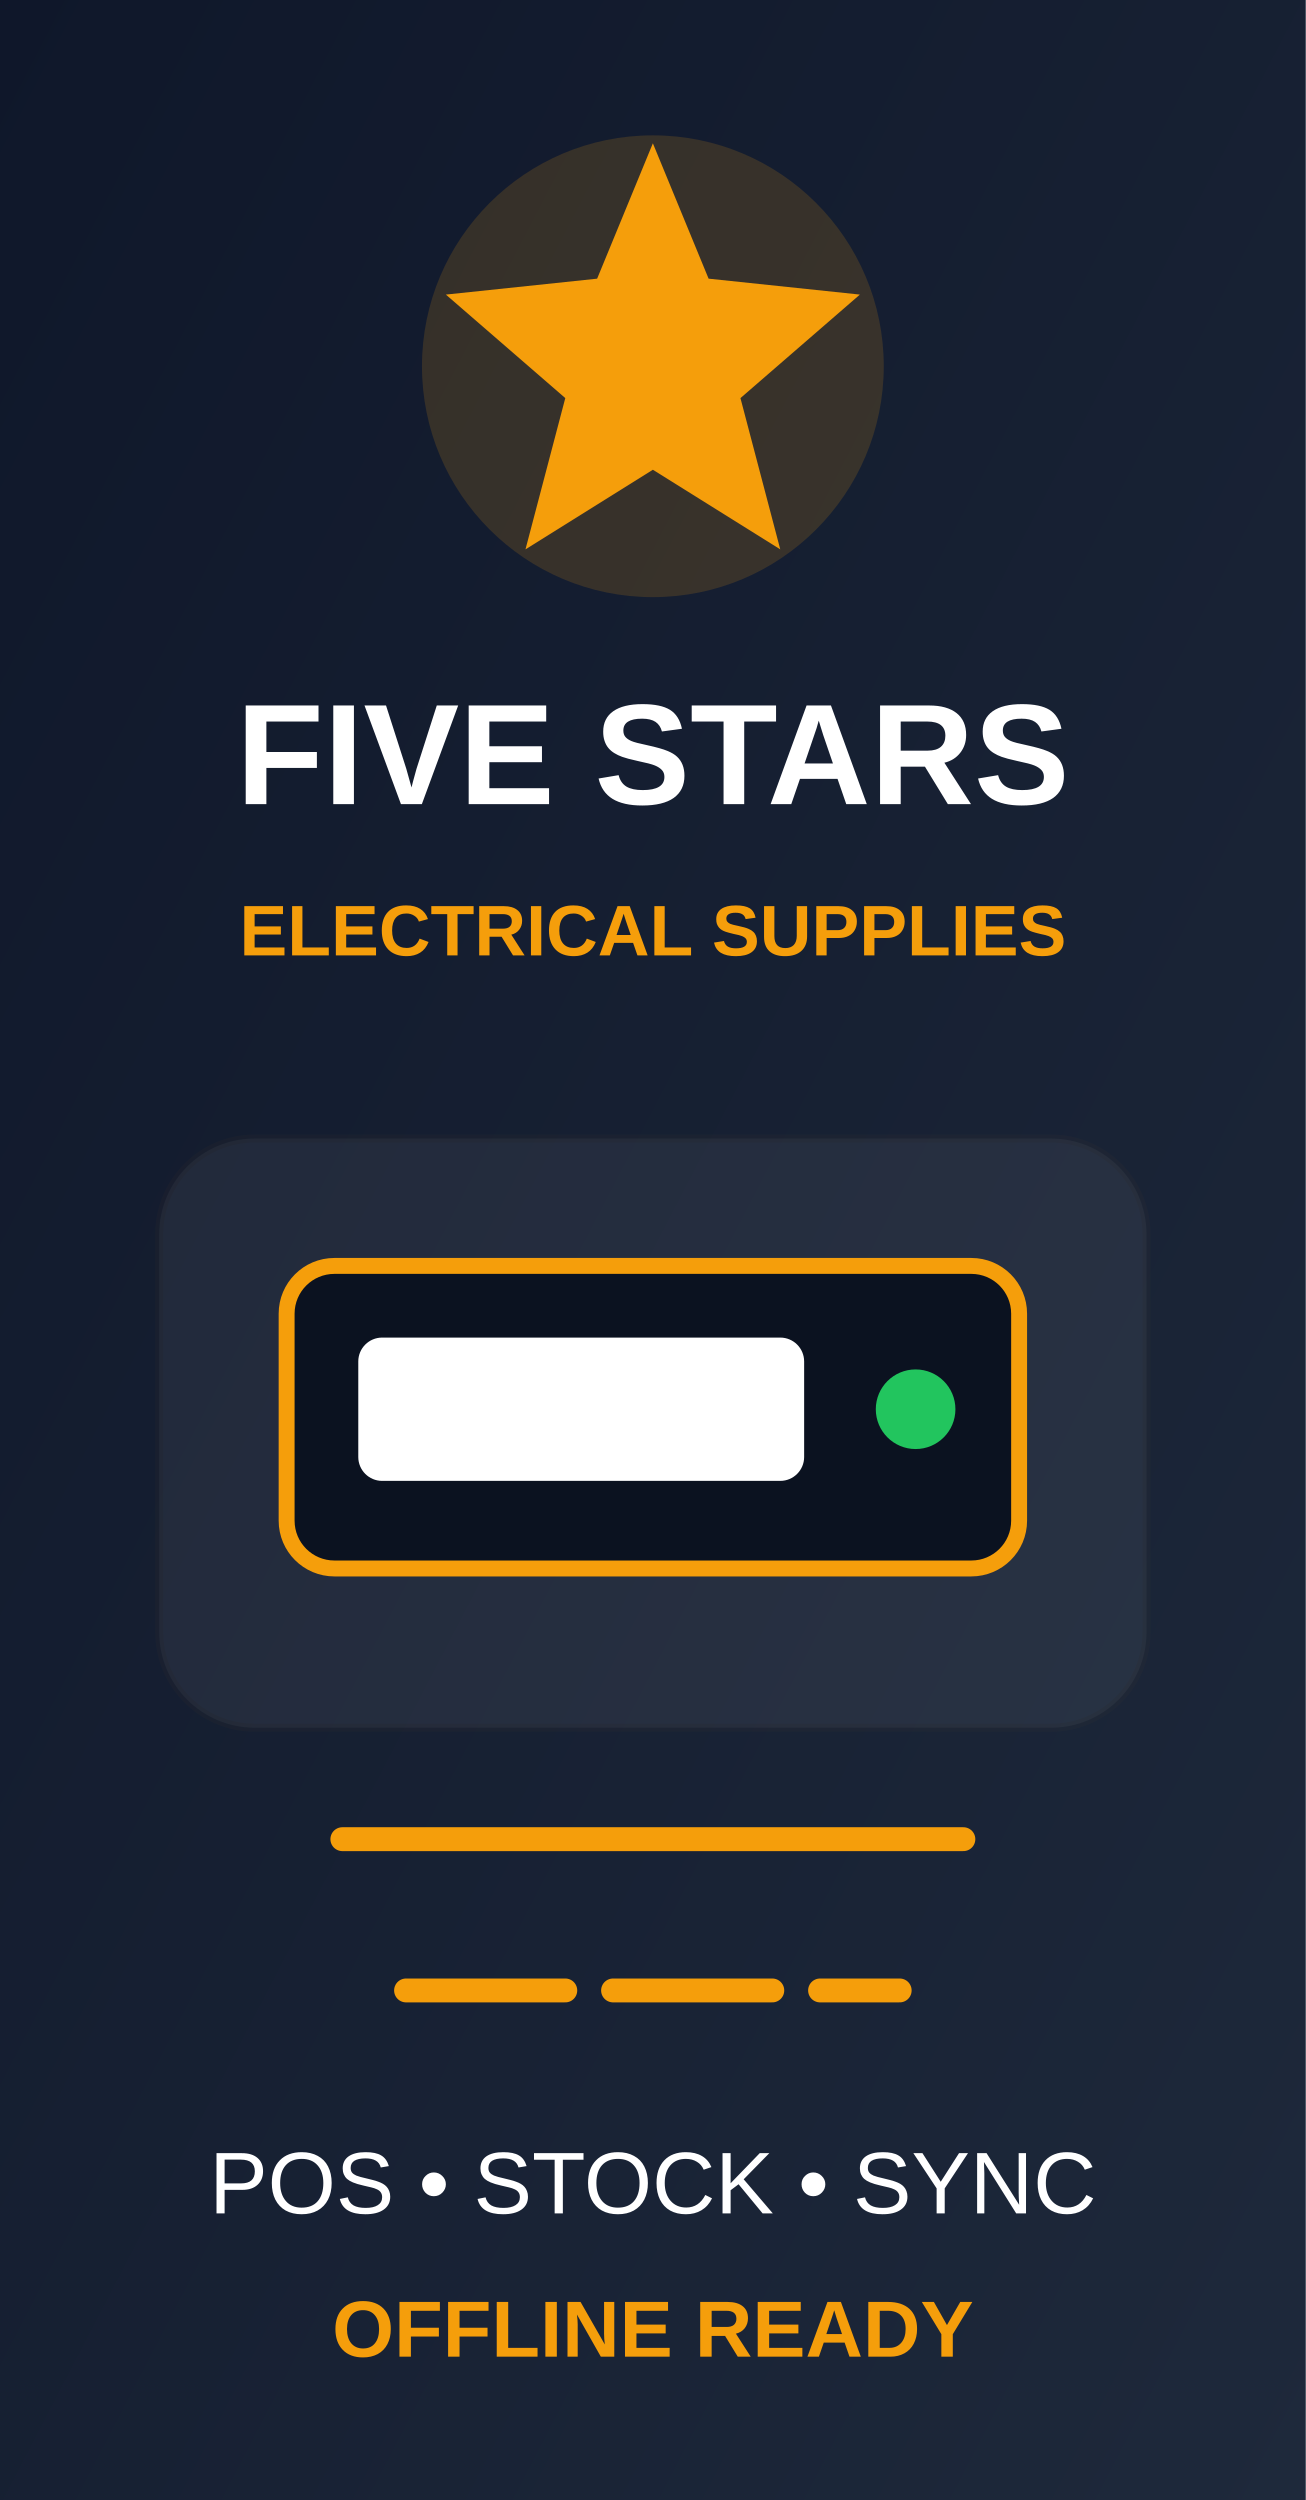
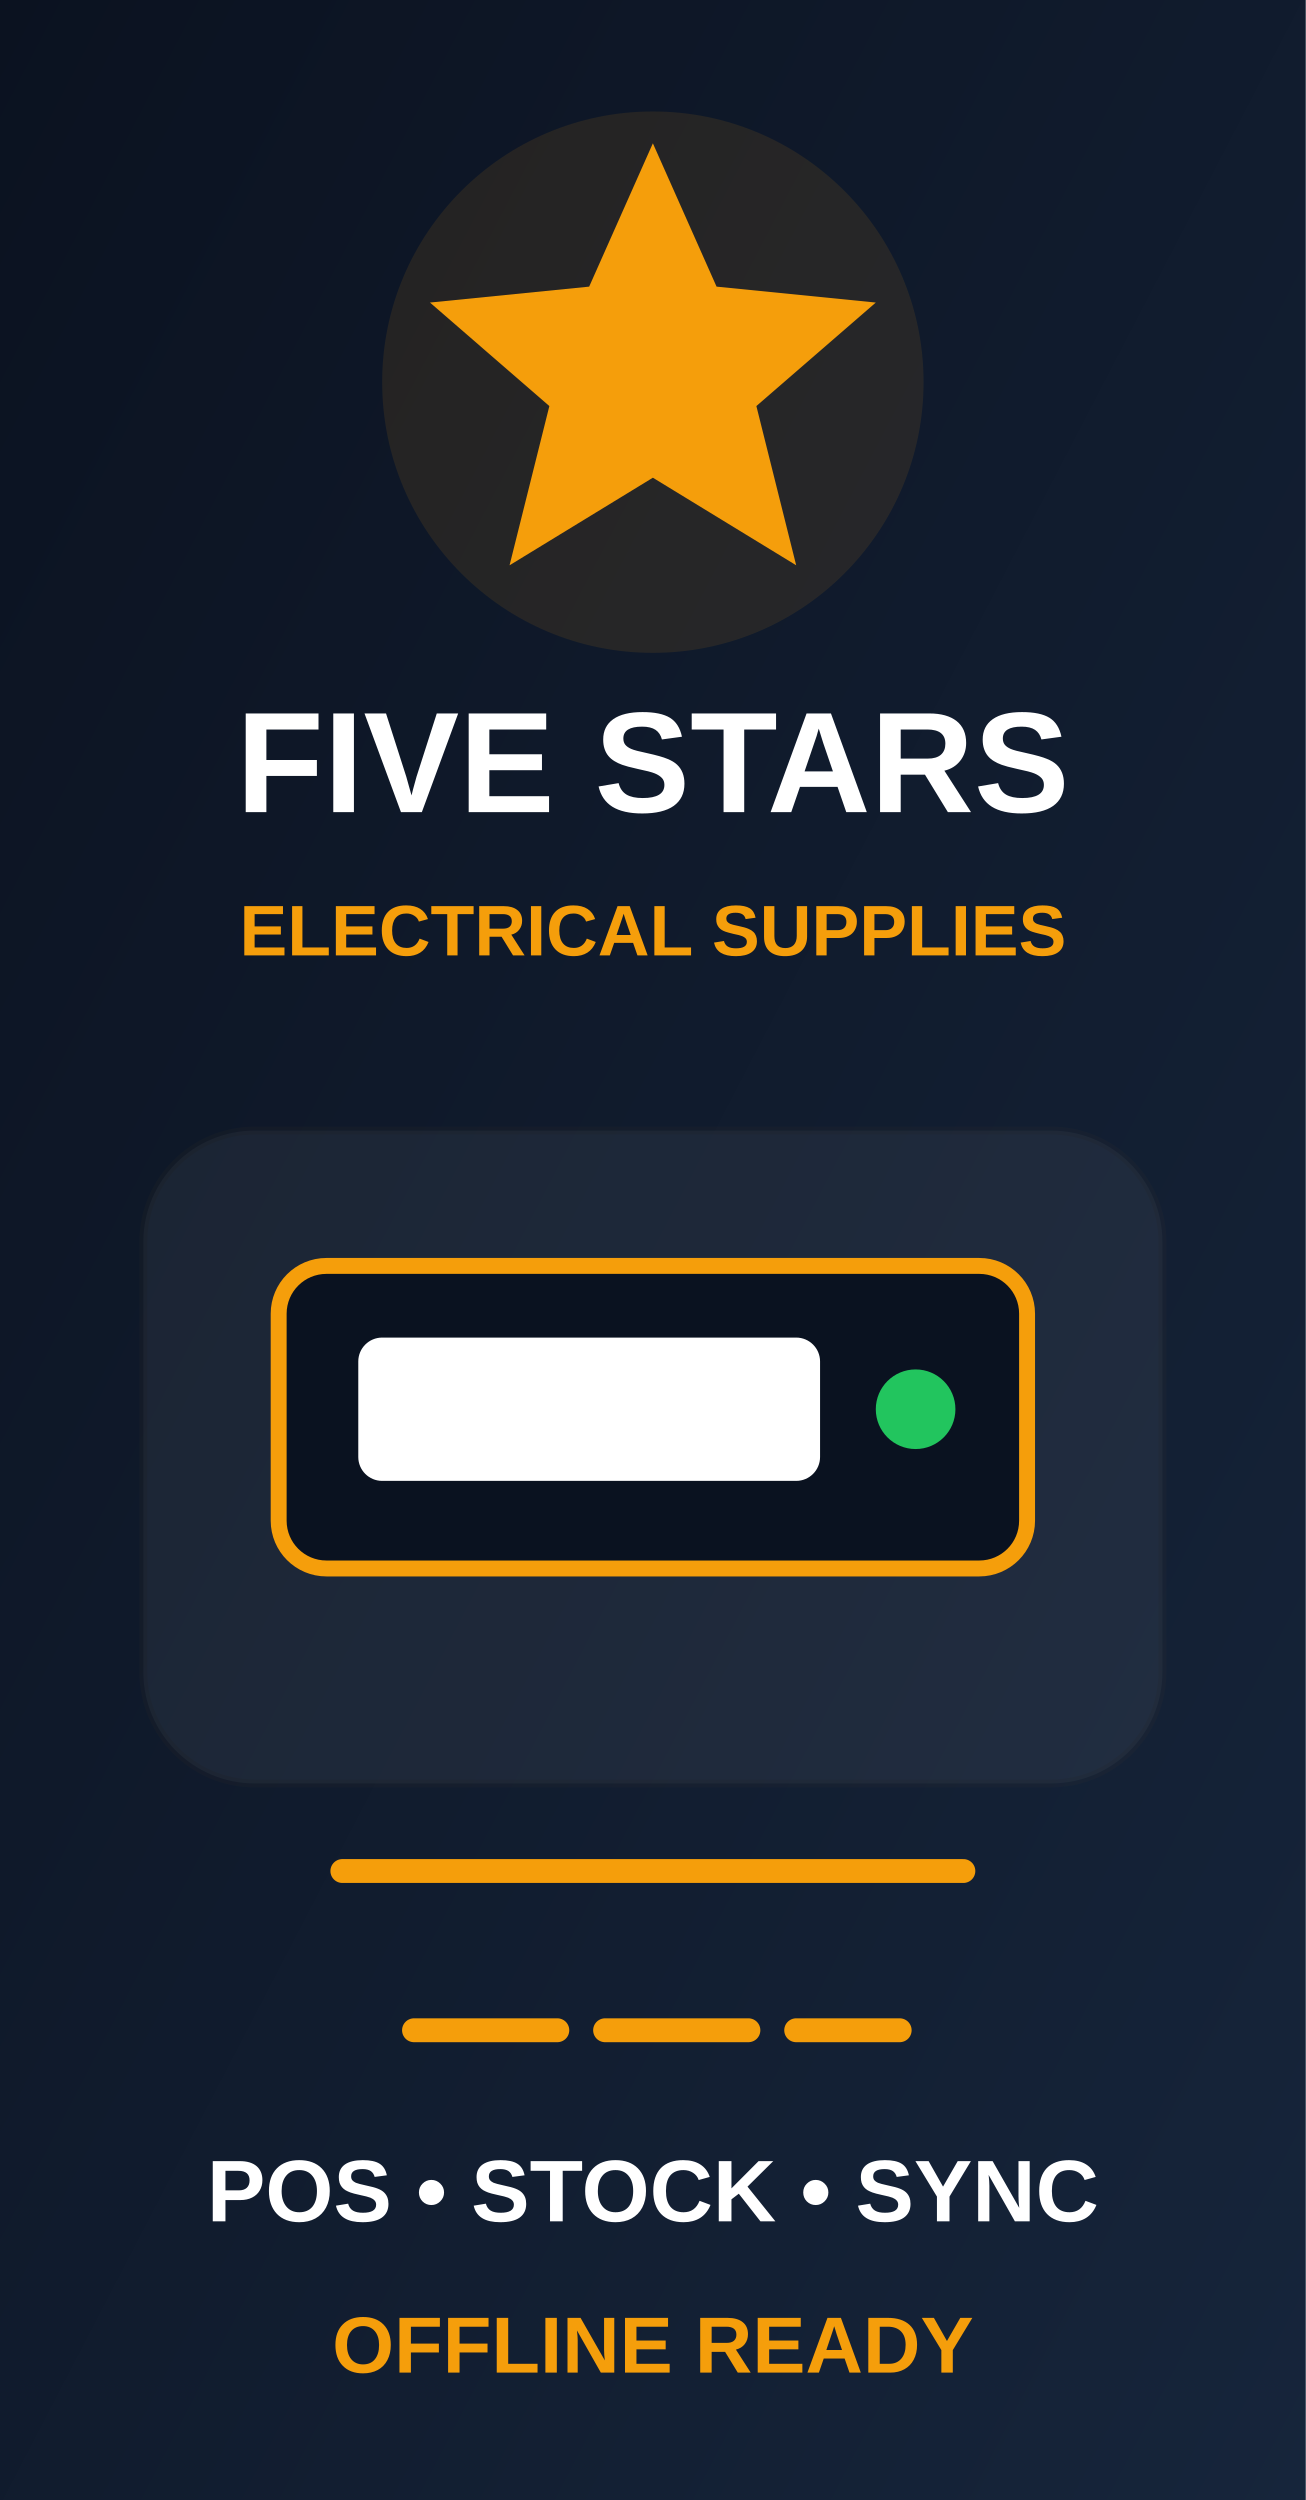
<svg xmlns="http://www.w3.org/2000/svg" width="164" height="314" viewBox="0 0 164 314">
  <defs>
    <linearGradient id="g" x1="0" y1="0" x2="1" y2="1">
-       <stop stop-color="#0f172a" />
-       <stop offset="1" stop-color="#1e293b" />
+       <stop stop-color="#0b1220" />
+       <stop offset="1" stop-color="#16253b" />
    </linearGradient>
  </defs>
  <rect width="164" height="314" fill="url(#g)" />
-   <g transform="translate(82 46)">
-     <circle r="29" fill="#f59e0b" opacity=".16" />
-     <path d="M0-28l7 17 19 2-15 13 5 19-16-10-16 10 5-19-15-13 19-2z" fill="#f59e0b" />
-   </g>
-   <text x="82" y="101" text-anchor="middle" fill="#fff" font-family="Arial" font-size="18" font-weight="700">FIVE STARS</text>
+   <circle cx="82" cy="48" r="34" fill="#f59e0b" opacity=".10" />
+   <path d="M82 18l8 18 20 2-15 13 5 20-18-11-18 11 5-20-15-13 20-2z" fill="#f59e0b" />
+   <text x="82" y="102" text-anchor="middle" fill="#fff" font-family="Arial" font-size="18" font-weight="700">FIVE STARS</text>
  <text x="82" y="120" text-anchor="middle" fill="#f59e0b" font-family="Arial" font-size="9" font-weight="700">ELECTRICAL SUPPLIES</text>
-   <rect x="20" y="143" width="124" height="74" rx="12" fill="#fff" opacity=".06" stroke="#f59e0b" stroke-opacity=".35" />
-   <rect x="36" y="159" width="92" height="38" rx="6" fill="#0b1220" stroke="#f59e0b" stroke-width="2" />
-   <rect x="45" y="168" width="56" height="18" rx="3" fill="#fff" />
+   <rect x="18" y="142" width="128" height="82" rx="14" fill="#fff" opacity=".055" stroke="#f59e0b" stroke-opacity=".35" />
+   <rect x="35" y="159" width="94" height="38" rx="6" fill="#0a1220" stroke="#f59e0b" stroke-width="2" />
+   <rect x="45" y="168" width="58" height="18" rx="3" fill="#fff" />
  <circle cx="115" cy="177" r="5" fill="#22c55e" />
-   <path d="M43 231h78M51 250h20M77 250h20M103 250h10" stroke="#f59e0b" stroke-width="3" stroke-linecap="round" />
-   <text x="82" y="278" text-anchor="middle" fill="#fff" font-family="Arial" font-size="11">POS • STOCK • SYNC</text>
-   <text x="82" y="296" text-anchor="middle" fill="#f59e0b" font-family="Arial" font-size="10" font-weight="700">OFFLINE READY</text>
+   <path d="M43 235h78M52 255h18M76 255h18M100 255h13" stroke="#f59e0b" stroke-width="3" stroke-linecap="round" />
+   <text x="82" y="279" text-anchor="middle" fill="#fff" font-family="Arial" font-size="11" font-weight="600">POS • STOCK • SYNC</text>
+   <text x="82" y="298" text-anchor="middle" fill="#f59e0b" font-family="Arial" font-size="10" font-weight="700">OFFLINE READY</text>
</svg>
